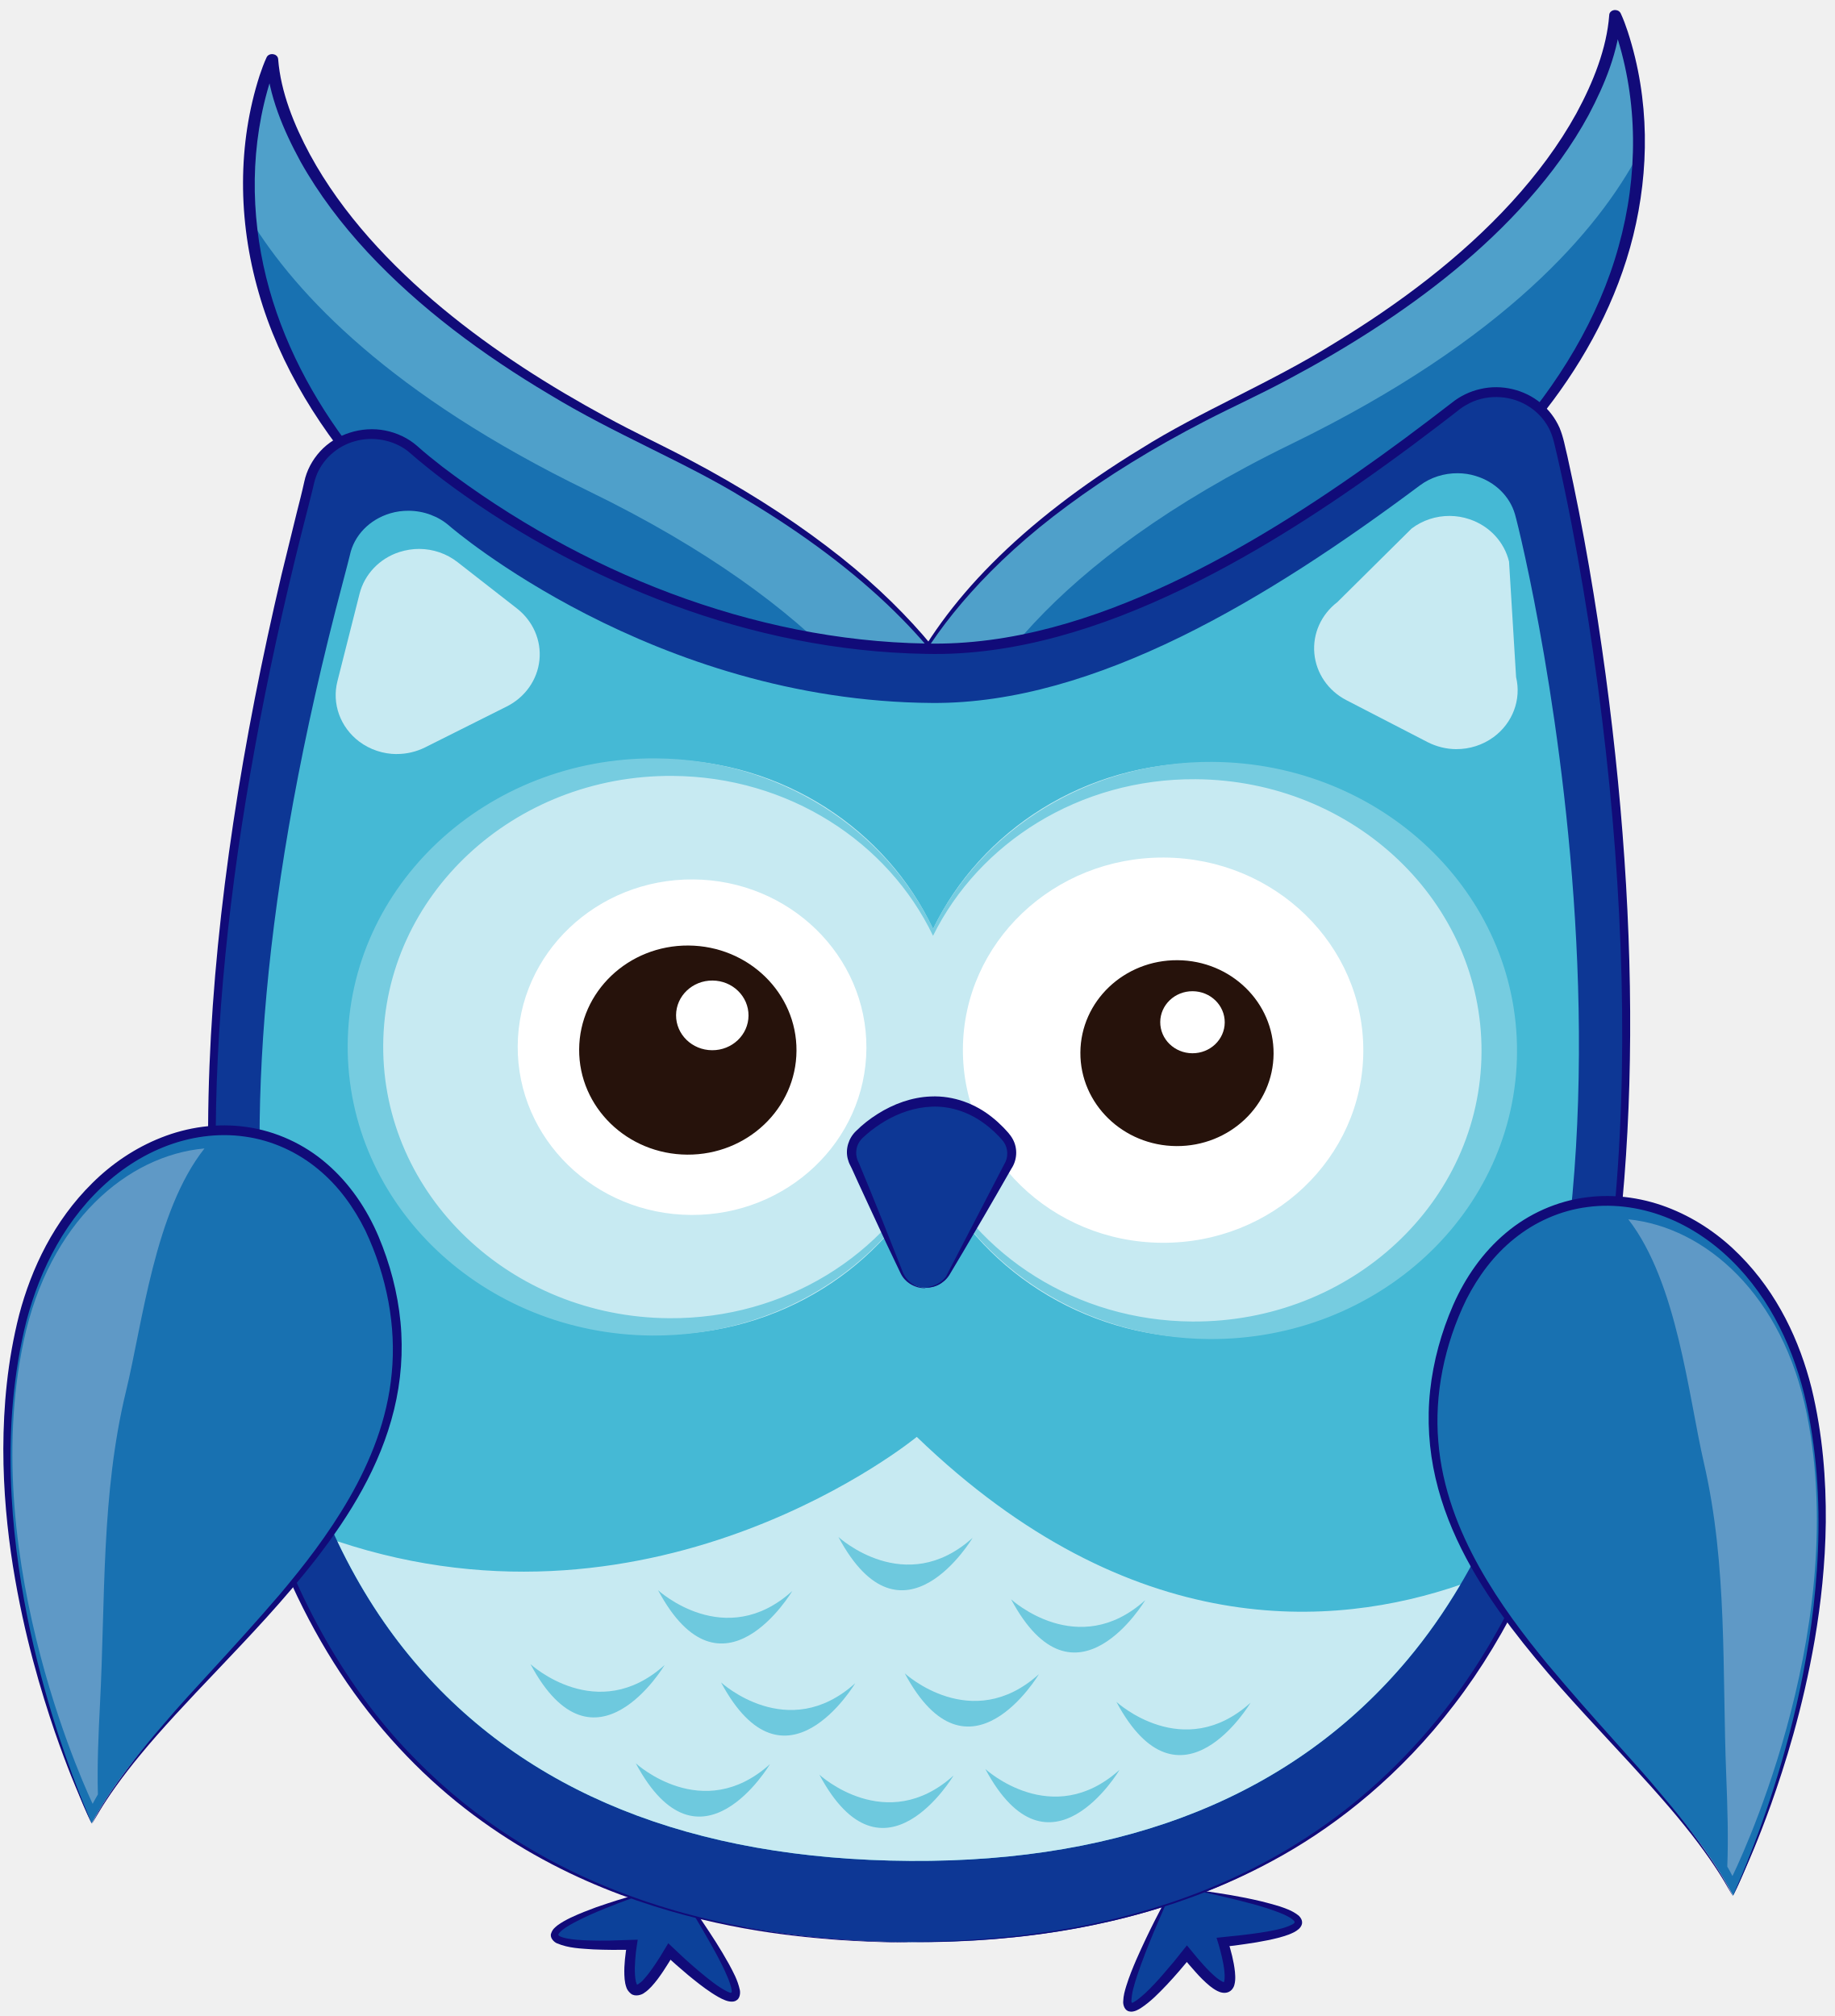
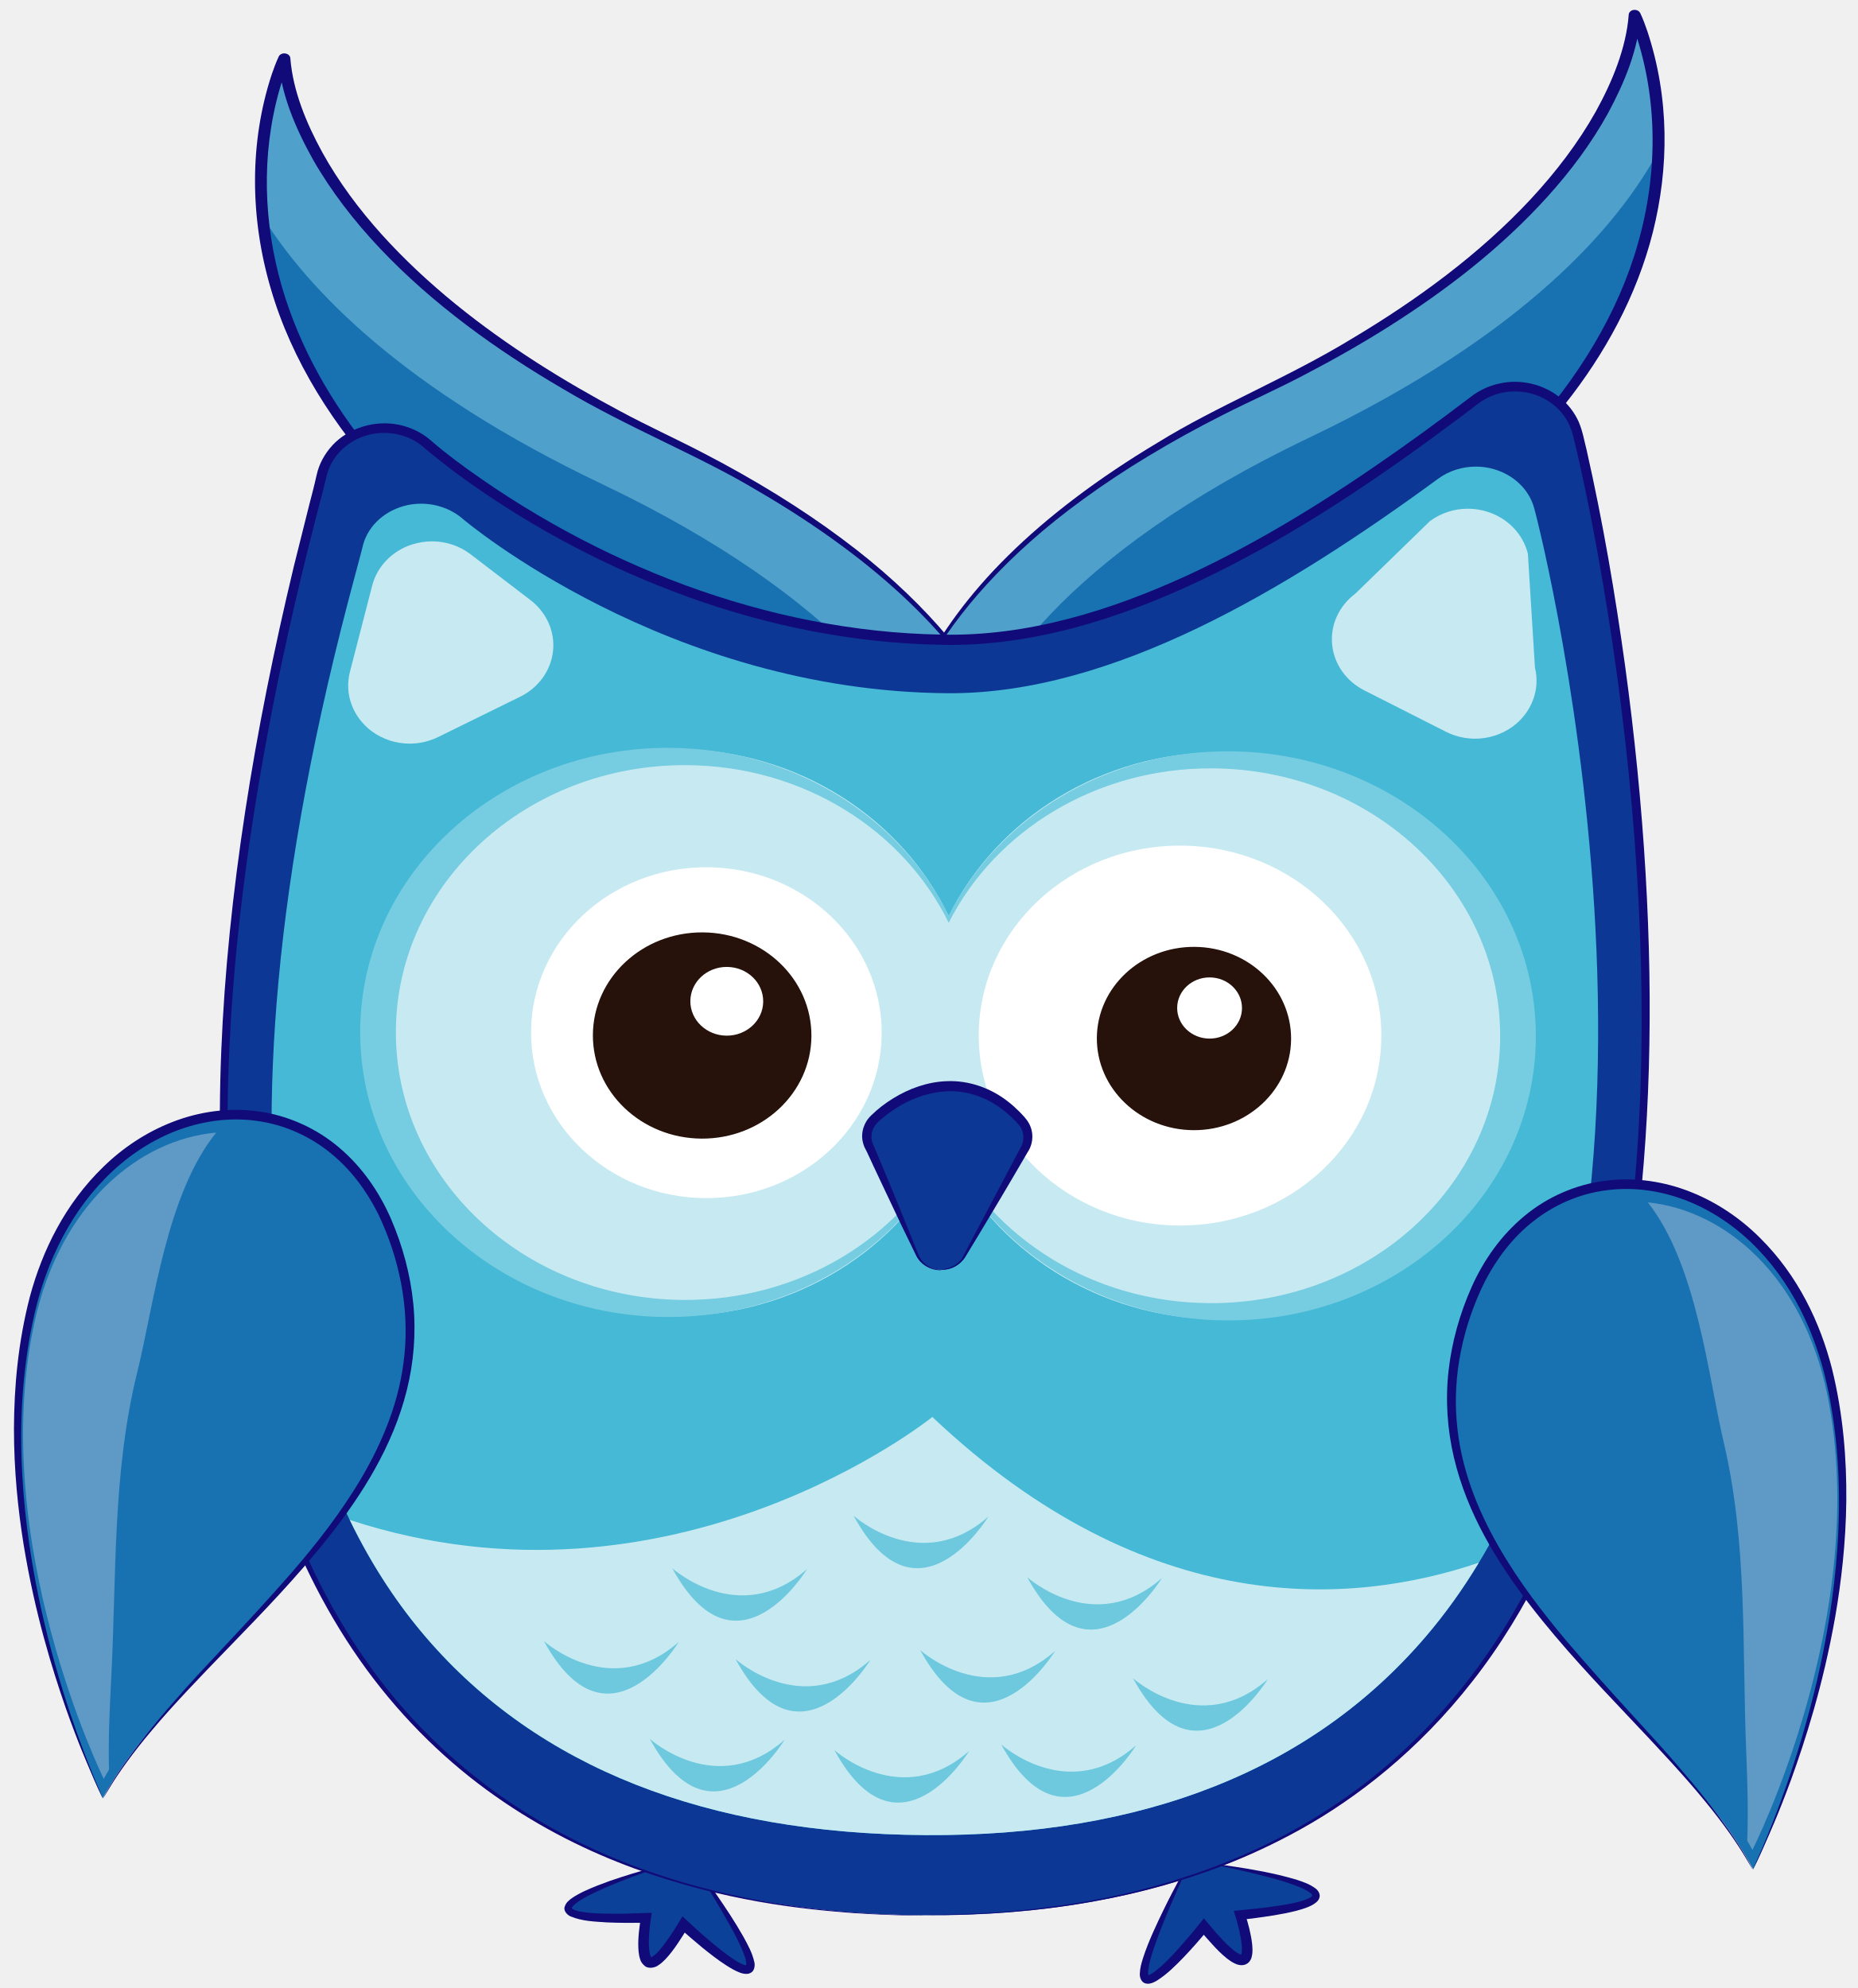
- <svg xmlns="http://www.w3.org/2000/svg" fill="none" height="111" viewBox="0 0 101 111" width="101">
-   <path d="m48.424 43.432s-1.057-11.265 19.682-21.363c20.738-10.098 20.804-21.221 20.804-21.221s12.633 26.326-40.486 42.584z" fill="#4fa0ca" />
-   <path d="m71.101 24.436c-13.599 6.618-17.828 13.737-19.129 17.861 32.068-10.685 37.983-25.143 38.24-33.854-2.212 4.169-7.312 10.246-19.111 15.993z" fill="#1871b1" />
-   <path d="m52.945 41.971c-2.398.81-3.789 1.23-4.302 1.38s-.146.025.946-.327c2.164-.728 7.266-2.347 13.611-5.223 3.166-1.445 6.626-3.221 10.062-5.425 3.429-2.204 6.829-4.863 9.672-8.031 2.844-3.155 5.085-6.851 6.165-10.778 1.093-3.908 1.064-8.021-.131-11.668-.111-.321-.229-.648-.367-.943l.639-.105c-.151 1.982-.893 3.775-1.787 5.471-.914 1.689-2.06 3.249-3.325 4.674-2.536 2.862-5.541 5.21-8.597 7.187-1.528.988-3.075 1.881-4.616 2.702-1.534.828-3.093 1.529-4.533 2.274-2.894 1.491-5.449 3.075-7.612 4.679-4.359 3.209-7.045 6.551-8.415 9.043-1.384 2.505-1.626 4.09-1.666 4.147-.335 1.495-.266 2.276-.273 2.384.006.115-.084-.429.055-1.509.146-1.074.534-2.696 1.496-4.603.949-1.907 2.47-4.098 4.637-6.272 2.16-2.18 4.944-4.338 8.2-6.319 3.229-2.039 7.107-3.608 10.636-5.805 3.562-2.165 6.987-4.728 9.77-7.774 1.385-1.52 2.611-3.156 3.565-4.89.934-1.721 1.67-3.584 1.807-5.407l0-.019c.014-.153.168-.274.347-.26.133.007.239.078.285.181.158.34.275.667.386 1 1.227 3.769 1.184 7.658.306 11.228-.885 3.577-2.646 6.822-4.809 9.603-2.163 2.788-4.71 5.126-7.287 7.106-2.584 1.98-5.199 3.607-7.673 4.967-4.955 2.726-9.299 4.451-12.323 5.603-3.038 1.145-4.789 1.697-4.869 1.728z" fill="#110b79" />
-   <path d="m55.686 45.858s.997-11.265-19.795-21.368c-20.799-10.104-20.919-21.228-20.919-21.228s-12.486 26.327 40.714 42.597z" fill="#4fa0ca" />
-   <path d="m55.686 45.858s.997-11.265-19.795-21.368c-20.799-10.104-20.919-21.228-20.919-21.228s-12.486 26.327 40.714 42.597z" fill="#4fa0ca" />
-   <path d="m13.797 12.113c.833 8.73 7.606 22.213 37.657 32.381-1.464-4.173-5.877-11.052-19.08-17.468-10.843-5.269-16.062-10.809-18.577-14.913z" fill="#1871b1" />
-   <path d="m51.162 44.397c2.401.815 3.795 1.239 4.299 1.402s.126.058-.976-.268c-2.196-.679-7.338-2.234-13.756-5.057-3.202-1.421-6.715-3.17-10.204-5.374-3.483-2.197-6.964-4.854-9.89-8.052-2.926-3.179-5.257-6.935-6.396-10.94-1.153-3.993-1.161-8.189.051-11.949.115-.338.23-.664.385-1.002.067-.147.254-.216.426-.157.126.039.199.136.211.244l-0.0.019c.142 1.805.869 3.607 1.75 5.244.894 1.65 2.015 3.179 3.256 4.588 2.496 2.818 5.453 5.158 8.466 7.135 1.51.988 3.04 1.887 4.564 2.715 1.517.835 3.062 1.548 4.513 2.318 2.902 1.528 5.458 3.15 7.622 4.795 4.354 3.283 7.013 6.69 8.347 9.219 1.348 2.542 1.558 4.129 1.597 4.187.343 1.499.266 2.272.258 2.381-.021.115.042-.428-.137-1.498-.18-1.063-.609-2.665-1.608-4.545-.986-1.881-2.542-4.027-4.729-6.164-2.181-2.138-4.98-4.253-8.246-6.193-3.225-1.99-7.118-3.531-10.734-5.735-3.63-2.159-7.131-4.74-9.997-7.822-1.427-1.538-2.693-3.209-3.686-4.981-.973-1.784-1.747-3.638-1.908-5.635l.637.106c-.135.293-.256.625-.358.944-1.171 3.652-1.128 7.471-.264 10.962.87 3.505 2.586 6.701 4.703 9.452 2.124 2.758 4.623 5.095 7.163 7.082 2.547 1.986 5.13 3.634 7.574 5.024 4.902 2.775 9.212 4.561 12.216 5.764 3.017 1.17 4.762 1.757 4.848 1.79z" fill="#110b79" />
-   <path d="m36.167 104.003s-11.732 3.45-1.387 3.093c0 0-.882 5.368 2.065.365 0 0 7.8 7.412.611-3.233z" fill="#0c419a" />
-   <path d="m37.169 104.176c-1.534-.272-1.208-.251.346-.024.363.502.732 1.022 1.186 1.703.448.668.949 1.426 1.422 2.28.23.436.48.866.603 1.436.032.154.011.461-.19.569-.18.133-.505.041-.612-.004-.285-.111-.517-.259-.749-.408-.464-.304-.887-.645-1.31-.993l-.622-.535-.304-.271c-.053-.051-.02-.019-.033-.026.081-.127-.208.351-.389.618-.201.3-.409.593-.663.866-.114.115-.227.235-.388.337-.114.101-.5.24-.738.046-.251-.212-.264-.398-.309-.558-.032-.16-.045-.314-.05-.467-.011-.301.004-.583.032-.87l.049-.416c.014-.096.014-.083.014-.089l.007-.013h-.02-.007-.06l-.14-.001-.538.003c-.359-.003-.705-.011-1.05-.026-.691-.049-1.342-.06-1.992-.333-.153-.058-.41-.296-.329-.539.081-.249.215-.331.335-.439.247-.184.5-.317.747-.437.493-.233.96-.41 1.386-.567 1.712-.597 2.77-.846 2.797-.865 1.232-.363.359-.087-1.546.63-.473.182-1.013.397-1.593.655-.287.133-.587.272-.88.43-.287.158-.607.341-.794.558-.087.108-.054.121-.001.166.099.064.279.11.451.143.352.067.737.088 1.129.103.392.016.791.012 1.19.008l1.549-.048-.062.409-.042.313-.036.41c-.021.274-.03.549-.011.812.006.128.025.256.051.371.013.051.033.103.052.141.02.039.013.019.013.026-.08.051.207-.101.361-.292.228-.248.428-.528.623-.815l.282-.433.45-.746.634.599.37.342c.251.225.496.438.741.644.489.406.986.812 1.483 1.065.06.026.126.058.172.071.027.007.033.013.053.007.04-.019.047-.025.041-.121-.032-.237-.13-.5-.228-.737-.203-.488-.44-.937-.663-1.354-.914-1.663-1.652-2.825-1.935-3.3z" fill="#110b79" />
-   <path d="m65.487 104.049s12.127 1.81 1.838 2.871c0 0 1.678 5.191-1.991.646 0 0-6.617 8.402-1.092-3.116z" fill="#0c419a" />
-   <path d="m64.528 104.361c1.512-.489 1.105-.319-.214.159-.391.918-1.125 2.494-1.727 4.281-.142.447-.298.938-.307 1.373.006.09.006.077.033.097.04 0 .006.012.133-.057.194-.114.387-.286.581-.457.374-.35.736-.744 1.077-1.145l.515-.604.717-.898c.554.676.66.804.917 1.087.231.258.476.502.72.702.106.084.218.161.311.207.126.052.08.026.086.032-.007.032.04-.089.041-.204.007-.122.002-.25-.011-.378-.025-.262-.077-.531-.135-.787l-.097-.391-.085-.308-.117-.378 1.39-.145c.346-.042.692-.085 1.018-.134.645-.105 1.317-.216 1.778-.462.187-.108.134-.172-.111-.346-.218-.136-.477-.246-.723-.337-.491-.189-.969-.326-1.4-.444-1.745-.465-2.814-.664-2.848-.677-1.275-.194-.358-.143 1.674.196.505.086 1.082.199 1.713.35.312.079.637.164.976.268.332.117.677.222 1.021.486.08.059.198.194.217.347.026.148-.055.307-.169.409-.187.165-.38.24-.567.316-.38.138-.766.232-1.165.312-.393.081-.798.149-1.198.204l-.612.086-.266.03-.02.006.007.013.007.013.026.09.111.422c.065.282.123.57.154.871.012.154.025.301.011.474-.007.083-.021.172-.048.268-.027.096-.108.243-.221.319-.114.082-.26.113-.406.093-.139-.02-.226-.059-.305-.098-.166-.084-.285-.174-.411-.271-.304-.252-.562-.515-.8-.786l-.356-.405-.086-.103c-.033-.038-.013-.013-.02-.025v-.007l-.007.007c-.007.006.013-.013-.02.019l-.08.095-.328.388c-.221.255-.442.503-.669.744-.455.477-.89.929-1.45 1.296-.073.044-.14.082-.24.127-.113.044-.253.081-.372.048-.266-.04-.357-.366-.343-.545.009-.327.09-.595.171-.863.163-.523.358-.996.547-1.436.768-1.748 1.427-2.933 1.689-3.443z" fill="#110b79" />
-   <path d="m50.055 106.937c-12.901-.081-22.761-4.218-29.307-12.3-7.305-9.027-13.954-27.869-4.135-66.405.184-.728.347-1.354.395-1.584.246-1.214 1.156-2.206 2.382-2.576.359-.106.725-.162 1.084-.16.884.006 1.753.331 2.407.943.112.103 11.987 10.777 28.504 10.882 9.598.06 19.839-6.432 28.774-13.386.641-.501 1.434-.758 2.231-.753.359.002.718.056 1.069.167 1.135.359 2 1.241 2.306 2.349.507 1.845 11.393 48.367-6.352 70.433-6.683 8.299-16.558 12.472-29.36 12.391z" fill="#0d3795" />
-   <path d="m60.244 105.978c-2.675.552-4.824.743-6.433.848-1.609.093-2.679.099-3.251.095-1.15-.02-.306.024 2.167-.076 1.237-.056 2.879-.174 4.868-.468 1.989-.288 4.319-.772 6.863-1.626 2.538-.854 5.297-2.097 7.98-3.929 2.689-1.819 5.283-4.24 7.507-7.206 2.224-2.967 4.04-6.48 5.425-10.316 1.385-3.842 2.36-8.013 2.991-12.372 1.248-8.717 1.171-18.153.23-27.709-.477-4.781-1.166-9.602-2.089-14.393-.232-1.198-.478-2.395-.75-3.587-.149-.596-.239-1.204-.508-1.692-.27-.501-.679-.932-1.183-1.223-.994-.601-2.336-.623-3.337-.034-.253.133-.474.323-.728.52l-.741.571-1.496 1.129c-4.013 2.981-8.183 5.757-12.649 7.916-4.44 2.14-9.274 3.696-14.153 3.576-4.819-.082-9.539-1.071-13.903-2.685-4.371-1.614-8.419-3.814-12.033-6.434-.893-.645-1.793-1.367-2.593-2.063-.807-.613-1.929-.805-2.902-.524-.979.269-1.794 1.019-2.125 1.931-.088.23-.129.46-.197.734l-.191.766-.388 1.52c-1.014 4.036-1.889 8.016-2.596 11.926-1.422 7.808-2.204 15.332-2.153 22.381.045 7.037.943 13.618 2.817 19.336 1.847 5.718 4.75 10.527 8.18 13.977 3.409 3.489 7.179 5.63 10.395 6.968 3.236 1.338 5.944 1.924 7.797 2.281 1.866.338 2.902.441 2.995.454 3.806.421 5.721.33 5.967.37.253-.004-1.157.057-3.941-.133-2.764-.216-6.976-.652-11.93-2.487-2.461-.917-5.092-2.22-7.633-4.053-2.542-1.819-4.974-4.195-7.037-7.067-2.063-2.872-3.745-6.235-4.987-9.902-1.255-3.667-2.082-7.638-2.556-11.773-.941-8.283-.457-17.197.899-26.234.678-4.525 1.583-9.08 2.653-13.64l.838-3.417c.143-.568.292-1.137.415-1.705.13-.62.439-1.2.874-1.677.87-.954 2.288-1.406 3.583-1.148.644.126 1.26.417 1.75.843.45.406.913.773 1.383 1.141 7.61 5.792 17.099 9.588 26.623 9.744 4.745.113 9.314-1.368 13.446-3.299 4.153-1.957 7.963-4.415 11.554-6.996.901-.647 1.782-1.3 2.657-1.966l1.302-.996c.448-.362 1.001-.633 1.58-.758 1.158-.274 2.433.041 3.319.782.45.367.799.837 1.029 1.356.223.539.3 1.045.429 1.557.906 4.08 1.574 8.108 2.109 12.052 1.057 7.888 1.504 15.458 1.303 22.525-.201 7.067-1.058 13.644-2.674 19.468-1.603 5.817-4.006 10.856-6.973 14.707-2.961 3.87-6.36 6.535-9.388 8.256-3.041 1.727-5.672 2.6-7.476 3.132-1.818.52-2.842.692-2.936.724z" fill="#110b79" />
-   <path d="m50.101 102.46c-12.037-.076-21.235-3.787-27.34-11.021-6.819-8.084-13.027-24.953-3.87-59.45.17-.651.32-1.213.367-1.418.226-1.086 1.082-1.97 2.227-2.308.333-.1.672-.143 1.011-.141.824.005 1.633.298 2.248.839.099.09 11.183 9.646 26.584 9.744 8.953.056 18.506-5.756 26.831-11.978.594-.444 1.333-.676 2.084-.671.332.002.671.049.996.153 1.055.32 1.868 1.112 2.155 2.105.475 1.647 10.639 43.309-5.909 63.06-6.232 7.432-15.447 11.161-27.384 11.086z" fill="#45b9d5" />
-   <path d="m95.402 104.376s6.922-13.914 4.326-26.865c-2.596-12.951-15.902-15.344-19.84-4.731-5.127 13.836 10.782 22.373 15.514 31.596z" fill="#1871b1" />
-   <path d="m93.658 101.602c1.028 1.42 1.488 2.312 1.653 2.639.158.327.039.09-.362-.591-.402-.68-1.126-1.779-2.215-3.122-1.082-1.351-2.535-2.94-4.206-4.735-1.664-1.802-3.56-3.822-5.341-6.175-1.768-2.346-3.44-5.088-4.166-8.233-.363-1.563-.473-3.208-.297-4.825.176-1.624.617-3.214 1.271-4.713.66-1.499 1.619-2.888 2.888-3.954 1.256-1.067 2.835-1.767 4.445-1.968 1.616-.214 3.25.052 4.689.644 1.446.591 2.716 1.488 3.754 2.544 2.095 2.111 3.302 4.748 3.945 7.298.623 2.569.807 5.071.787 7.4-.027 2.328-.273 4.489-.603 6.444-.674 3.904-1.663 6.975-2.407 9.081-.757 2.106-1.289 3.254-1.309 3.312-.472 1.122-.748 1.664-.788 1.728-.04.07.148-.338.492-1.155.674-1.627 1.977-4.919 3.007-9.365.505-2.223.939-4.734 1.12-7.445.183-2.705.107-5.616-.461-8.543-.548-2.908-1.76-5.851-3.887-8.11-1.057-1.126-2.334-2.062-3.766-2.659-1.426-.597-2.999-.844-4.503-.642-1.503.189-2.91.826-4.038 1.74-1.142.914-2 2.092-2.639 3.342-1.231 2.525-1.766 5.273-1.548 7.826.204 2.573 1.134 4.913 2.266 6.936 1.138 2.029 2.47 3.771 3.737 5.314 2.567 3.074 4.827 5.423 6.266 7.172 1.466 1.717 2.184 2.771 2.217 2.816z" fill="#110b79" />
-   <path d="m89.634 67.136c2.698 3.497 3.293 9.654 4.162 13.421 1.309 5.695.996 11.437 1.228 17.221.069 1.766.12 3.391.057 4.996.099.173.197.346.283.52 0 0 6.552-13.162 4.098-25.421-1.324-6.604-5.589-10.302-9.827-10.738z" fill="#5f99c6" />
-   <path d="m5.047 100.397s-6.757-14-4.009-26.917c2.748-12.917 16.082-15.142 19.894-4.48 4.963 13.899-11.046 22.23-15.886 31.397z" fill="#1871b1" />
-   <path d="m6.818 97.645c-1.045 1.407-1.516 2.293-1.684 2.618-.161.326-.04.09.369-.586.409-.675 1.147-1.765 2.252-3.095 1.098-1.336 2.57-2.907 4.262-4.681 1.686-1.78 3.605-3.777 5.413-6.107 1.795-2.324 3.499-5.044 4.262-8.18.382-1.558.511-3.201.354-4.821-.157-1.626-.579-3.221-1.215-4.728-.642-1.507-1.585-2.908-2.841-3.99-1.243-1.083-2.814-1.802-4.422-2.024-1.614-.234-3.25.011-4.696.585-1.452.573-2.734 1.454-3.784 2.497-2.119 2.085-3.358 4.706-4.031 7.248-.653 2.561-.867 5.061-.874 7.389-0 2.328.219 4.492.527 6.451.628 3.912 1.581 6.995 2.299 9.111.732 2.115 1.25 3.27 1.27 3.328.459 1.129.728 1.674.767 1.738.039.071-.144-.34-.478-1.161-.655-1.635-1.918-4.944-2.896-9.402-.479-2.229-.883-4.745-1.033-7.459-.15-2.707-.04-5.617.562-8.536.582-2.901 1.829-5.829 3.983-8.06 1.07-1.113 2.358-2.032 3.798-2.612 1.433-.58 3.009-.806 4.51-.586 1.501.208 2.9.863 4.018 1.791 1.131.928 1.975 2.117 2.599 3.375 1.201 2.541 1.704 5.294 1.456 7.845-.234 2.57-1.192 4.899-2.347 6.907-1.162 2.014-2.515 3.739-3.8 5.266-2.604 3.041-4.891 5.362-6.35 7.092-1.479 1.699-2.21 2.743-2.25 2.788z" fill="#110b79" />
-   <path d="m11.256 63.233c-2.739 3.463-3.407 9.612-4.32 13.368-1.376 5.678-1.131 11.424-1.431 17.205-.09 1.765-.16 3.389-.116 4.995-.101.172-.201.344-.289.516 0 0-6.396-13.243-3.798-25.47 1.402-6.593 5.71-10.231 9.953-10.614z" fill="#5f99c6" />
+ <svg xmlns="http://www.w3.org/2000/svg" fill="none" height="137" viewBox="0 0 128 137" width="128">
+   <path d="m61.671 53.606s-1.329-13.904 24.77-26.369c26.099-12.465 26.183-26.195 26.183-26.195s15.896 32.492-50.953 52.564z" fill="#4fa0ca" />
+   <path d="m90.21 30.158c-17.114 8.17-22.437 16.956-24.075 22.047 40.357-13.192 47.801-31.037 48.126-41.789-2.783 5.147-9.203 12.648-24.052 19.742z" fill="#1871b1" />
+   <path d="m67.361 51.801c-3.017 1-4.769 1.518-5.414 1.704-.645.186-.184.03 1.19-.403 2.724-.899 9.144-2.897 17.129-6.449 3.984-1.784 8.339-3.976 12.663-6.697 4.316-2.721 8.594-6.003 12.172-9.913 3.579-3.894 6.401-8.456 7.76-13.304 1.376-4.824 1.34-9.901-.163-14.402-.14-.396-.288-.799-.461-1.163l.804-.129c-.191 2.446-1.125 4.659-2.25 6.753-1.15 2.085-2.592 4.011-4.184 5.77-3.192 3.534-6.974 6.432-10.82 8.872-1.923 1.22-3.87 2.321-5.809 3.336-1.93 1.022-3.893 1.887-5.705 2.808-3.642 1.841-6.857 3.795-9.579 5.776-5.486 3.962-8.866 8.086-10.591 11.162-1.742 3.092-2.047 5.048-2.097 5.119-.421 1.845-.335 2.809-.344 2.943.007.142-.105-.53.07-1.863.184-1.325.673-3.328 1.883-5.681 1.194-2.353 3.109-5.058 5.836-7.741 2.718-2.692 6.223-5.354 10.32-7.801 4.064-2.518 8.944-4.454 13.386-7.166 4.483-2.673 8.794-5.836 12.297-9.597 1.743-1.876 3.286-3.896 4.487-6.036 1.175-2.125 2.101-4.424 2.274-6.673v-.024c.018-.189.211-.338.437-.321.167.009.3.097.358.223.198.42.346.823.486 1.235 1.544 4.652 1.49 9.452.384 13.859-1.114 4.415-3.33 8.42-6.053 11.854-2.723 3.442-5.928 6.327-9.171 8.771-3.252 2.443-6.543 4.452-9.657 6.131-6.236 3.365-11.702 5.495-15.509 6.917-3.823 1.414-6.027 2.095-6.128 2.134z" fill="#110b79" />
+   <path d="m70.809 56.599s1.256-13.904-24.908-26.372c-26.173-12.469-26.323-26.199-26.323-26.199s-15.715 32.496 51.231 52.572z" fill="#4fa0ca" />
+   <path d="m70.809 56.599s1.256-13.904-24.908-26.372c-26.173-12.469-26.323-26.199-26.323-26.199s-15.715 32.496 51.231 52.572z" fill="#4fa0ca" />
+   <path d="m18.098 14.953c1.047 10.776 9.569 27.416 47.385 39.963-1.842-5.151-7.395-13.641-24.009-21.559-13.645-6.502-20.212-13.34-23.376-18.405z" fill="#1871b1" />
+   <path d="m65.116 54.795c3.022 1.005 4.775 1.529 5.41 1.73.634.201.159.072-1.228-.331-2.764-.838-9.235-2.756-17.31-6.24-4.029-1.754-8.45-3.912-12.841-6.631-4.383-2.711-8.763-5.991-12.445-9.937-3.682-3.923-6.614-8.559-8.048-13.503-1.45-4.928-1.461-10.107.065-14.748.145-.418.289-.819.484-1.237.085-.181.32-.266.536-.194.159.048.25.167.266.302l-0.0.024c.179 2.228 1.094 4.452 2.202 6.472 1.125 2.036 2.536 3.924 4.098 5.662 3.141 3.477 6.862 6.366 10.653 8.805 1.9 1.22 3.825 2.329 5.743 3.351 1.909 1.03 3.853 1.911 5.679 2.861 3.652 1.886 6.869 3.887 9.592 5.917 5.479 4.052 8.825 8.257 10.504 11.378 1.696 3.137 1.96 5.097 2.01 5.168.432 1.85.334 2.805.325 2.939-.026.142.053-.529-.173-1.849-.226-1.312-.766-3.289-2.023-5.61-1.24-2.321-3.199-4.97-5.951-7.608-2.744-2.638-6.267-5.249-10.376-7.643-4.059-2.457-8.957-4.358-13.508-7.078-4.568-2.665-8.973-5.85-12.58-9.654-1.795-1.898-3.389-3.961-4.638-6.147-1.224-2.202-2.198-4.49-2.4-6.955l.802.131c-.17.362-.323.772-.45 1.166-1.475 4.507-1.42 9.221-.334 13.531 1.095 4.325 3.254 8.271 5.918 11.666 2.673 3.403 5.817 6.289 9.014 8.74 3.205 2.451 6.455 4.484 9.531 6.201 6.169 3.425 11.593 5.629 15.373 7.113 3.797 1.444 5.993 2.168 6.101 2.208z" fill="#110b79" />
+   <path d="m46.243 128.368s-14.765 4.261-1.746 3.819c0 0-1.111 6.625 2.599.45 0 0 9.815 9.148.769-3.99z" fill="#0c419a" />
+   <path d="m47.502 128.582c-1.93-.335-1.52-.309.435-.029.456.619.921 1.261 1.493 2.102.564.824 1.194 1.76 1.79 2.814.289.538.604 1.069.759 1.773.041.189.013.568-.238.701-.227.164-.636.051-.769-.005-.359-.136-.65-.32-.942-.503-.583-.375-1.116-.796-1.649-1.226l-.782-.66-.383-.334c-.067-.063-.025-.024-.042-.032.101-.157-.262.433-.49.763-.253.37-.515.731-.835 1.069-.143.141-.286.29-.488.415-.143.126-.629.296-.929.058-.316-.263-.332-.492-.389-.689-.041-.198-.056-.388-.063-.577-.015-.371.004-.719.04-1.074l.062-.513c.017-.118.017-.102.017-.11l.008-.016h-.025-.008-.075l-.176-.001-.677.003c-.452-.002-.887-.013-1.321-.031-.87-.061-1.689-.074-2.507-.411-.192-.072-.516-.366-.414-.665.102-.308.27-.409.422-.542.311-.228.63-.391.94-.54.621-.288 1.208-.505 1.744-.699 2.154-.737 3.486-1.045 3.52-1.069 1.55-.448.452-.107-1.945.778-.595.225-1.274.49-2.004.809-.361.164-.738.335-1.107.53-.361.195-.764.422-1.0.689-.11.133-.068.149-.001.205.125.08.35.136.568.177.443.082.928.109 1.421.127.493.019.995.014 1.497.01l1.949-.06-.078.505-.052.387-.045.505c-.027.339-.038.679-.015 1.002.007.158.032.316.064.459.016.063.041.126.066.174.025.047.017.024.017.031-.101.063.26-.124.454-.36.286-.306.539-.652.784-1.006l.354-.534.566-.921.798.739.466.422c.316.278.624.54.932.795.616.501 1.24 1.002 1.866 1.314.075.032.158.072.217.088.033.008.042.016.067.008.05-.023.059-.031.051-.149-.04-.293-.164-.617-.287-.91-.256-.602-.553-1.156-.835-1.671-1.15-2.052-2.078-3.487-2.434-4.073z" fill="#110b79" />
+   <path d="m83.138 128.421s15.261 2.232 2.312 3.543c0 0 2.111 6.408-2.506.798 0 0-8.328 10.371-1.373-3.846z" fill="#0c419a" />
+   <path d="m81.931 128.807c1.903-.604 1.391-.394-.269.196-.492 1.134-1.416 3.078-2.174 5.284-.179.552-.375 1.159-.387 1.696.008.11.008.094.041.118.05.001.008.016.168-.07.243-.14.487-.352.731-.564.471-.431.926-.918 1.355-1.413l.649-.746.902-1.107c.698.833.831.992 1.155 1.341.291.317.599.619.906.866.133.103.275.199.392.255.159.064.1.032.108.04-.009.04.051-.11.052-.252.009-.15.002-.308-.014-.466-.032-.324-.096-.656-.17-.972l-.122-.483-.106-.379-.148-.467 1.749-.179c.435-.052.871-.105 1.281-.166.812-.129 1.658-.266 2.237-.57.235-.133.169-.212-.14-.427-.275-.168-.6-.304-.909-.417-.618-.232-1.219-.402-1.762-.547-2.196-.574-3.542-.819-3.583-.835-1.605-.239-.451-.177 2.106.242.635.106 1.362.245 2.155.431.393.097.802.202 1.228.331.417.145.852.274 1.284.6.1.072.249.239.273.428.032.182-.069.379-.212.504-.235.204-.479.297-.713.391-.478.171-.964.286-1.466.386-.494.099-1.005.183-1.507.251l-.77.106-.335.037-.025.008.008.016.008.016.033.11.139.522c.082.348.155.704.194 1.075.016.19.031.372.013.585-.009.102-.026.213-.061.331s-.136.299-.278.393c-.143.102-.327.14-.511.115-.175-.025-.284-.073-.384-.121-.208-.103-.358-.215-.517-.334-.383-.311-.707-.636-1.006-.97l-.449-.5-.108-.127c-.042-.047-.017-.016-.025-.032v-.007l-.008.007c-.008.008.017-.015-.025.024l-.101.118-.413.479c-.278.314-.556.62-.842.918-.572.589-1.119 1.146-1.825 1.6-.092.055-.176.102-.302.156-.142.054-.319.101-.469.06-.334-.049-.449-.452-.431-.673.011-.403.113-.734.216-1.065.205-.646.451-1.229.688-1.772.967-2.158 1.795-3.621 2.126-4.251z" fill="#110b79" />
+   <path d="m63.715 131.988c-16.235-.099-28.643-5.204-36.88-15.179-9.192-11.141-17.557-34.397-5.196-81.962.231-.899.437-1.671.497-1.955.31-1.498 1.455-2.723 2.997-3.179.453-.131.913-.2 1.365-.197 1.113.007 2.206.408 3.029 1.163.141.127 15.084 13.301 35.87 13.428 12.078.074 24.967-7.94 36.212-16.525.807-.619 1.804-.936 2.808-.93.452.003.903.069 1.345.206 1.428.443 2.517 1.531 2.902 2.9.639 2.278 14.333 59.697-8 86.934-8.411 10.244-20.839 15.395-36.949 15.297z" fill="#0d3795" />
+   <path d="m76.539 130.802c-3.367.682-6.07.918-8.095 1.048-2.025.114-3.372.122-4.091.117-1.447-.024-.385.03 2.728-.094 1.556-.069 3.623-.214 6.127-.578 2.503-.356 5.434-.954 8.636-2.008 3.193-1.054 6.666-2.589 10.042-4.85 3.385-2.245 6.649-5.233 9.448-8.895 2.799-3.662 5.084-7.999 6.828-12.733 1.744-4.743 2.971-9.891 3.765-15.271 1.571-10.76 1.475-22.406.292-34.201-.599-5.902-1.466-11.852-2.626-17.765-.293-1.478-.601-2.957-.944-4.427-.188-.735-.3-1.486-.639-2.088-.34-.618-.855-1.15-1.489-1.509-1.25-.742-2.939-.768-4.198-.041-.319.164-.597.399-.916.642l-.933.705-1.882 1.394c-5.05 3.68-10.299 7.106-15.919 9.772-5.587 2.642-11.672 4.563-17.811 4.415-6.064-.1-12.004-1.321-17.496-3.312-5.5-1.992-10.595-4.707-15.142-7.94-1.124-.796-2.256-1.688-3.263-2.546-1.016-.756-2.428-.994-3.651-.646-1.232.332-2.258 1.257-2.675 2.384-.11.284-.162.568-.248.906l-.24.946-.488 1.876c-1.277 4.982-2.377 9.894-3.268 14.721-1.79 9.637-2.776 18.924-2.712 27.625.056 8.685 1.186 16.808 3.543 23.865 2.324 7.057 5.977 12.993 10.292 17.251 4.29 4.306 9.033 6.948 13.08 8.599 4.072 1.652 7.48 2.375 9.811 2.816 2.348.417 3.652.543 3.769.559 4.79.519 7.2.408 7.509.457.318-.006-1.456.07-4.959-.165-3.478-.266-8.778-.803-15.013-3.068-3.096-1.132-6.407-2.739-9.606-5.001-3.198-2.246-6.259-5.178-8.855-8.723-2.596-3.545-4.713-7.695-6.274-12.221-1.578-4.526-2.619-9.427-3.215-14.531-1.184-10.224-.573-21.226 1.134-32.38.854-5.585 1.992-11.207 3.34-16.836l1.055-4.218c.18-.702.368-1.403.523-2.105.164-.765.553-1.481 1.1-2.07 1.095-1.178 2.88-1.735 4.509-1.417.81.155 1.586.515 2.202 1.04.566.501 1.149.955 1.74 1.408 9.576 7.148 21.517 11.832 33.503 12.024 5.972.139 11.721-1.689 16.922-4.073 5.226-2.416 10.021-5.45 14.54-8.636 1.134-.798 2.243-1.605 3.344-2.427l1.638-1.23c.563-.447 1.26-.782 1.988-.935 1.458-.339 3.062.05 4.177.965.566.454 1.006 1.033 1.295 1.674.28.665.377 1.289.54 1.922 1.14 5.036 1.98 10.008 2.653 14.875 1.329 9.735 1.891 19.079 1.637 27.802-.254 8.723-1.332 16.841-3.367 24.029-2.018 7.181-5.042 13.399-8.777 18.153-3.726 4.778-8.004 8.068-11.814 10.192-3.827 2.132-7.138 3.21-9.409 3.867-2.288.641-3.577.854-3.694.893z" fill="#110b79" />
+   <path d="m63.776 126.463c-15.148-.093-26.722-4.672-34.405-13.601-8.58-9.977-16.391-30.797-4.864-73.377.214-.804.402-1.498.462-1.75.284-1.341 1.362-2.431 2.803-2.849.419-.124.846-.176 1.272-.174 1.037.006 2.055.368 2.829 1.036.125.111 14.072 11.905 33.453 12.024 11.267.069 23.289-7.106 33.767-14.787.748-.548 1.679-.835 2.623-.829.418.003.844.06 1.253.189 1.328.395 2.351 1.372 2.711 2.598.599 2.033 13.384 53.454-7.442 77.834-7.844 9.174-19.44 13.777-34.463 13.686z" fill="#45b9d5" />
+   <path d="m120.787 128.822s8.712-17.174 5.447-33.159c-3.266-15.984-20.011-18.937-24.967-5.837-6.453 17.078 13.566 27.614 19.52 38.996z" fill="#1871b1" />
+   <path d="m118.591 125.398c1.294 1.753 1.873 2.854 2.08 3.258.198.404.049.111-.456-.729s-1.417-2.196-2.787-3.854c-1.361-1.667-3.19-3.628-5.292-5.844-2.095-2.223-4.48-4.717-6.721-7.62-2.224-2.896-4.328-6.28-5.241-10.162-.457-1.929-.595-3.959-.374-5.955.222-2.004.777-3.967 1.6-5.817.831-1.85 2.038-3.564 3.635-4.881 1.581-1.317 3.568-2.181 5.594-2.429 2.034-.264 4.09.065 5.901.794 1.819.73 3.418 1.837 4.723 3.14 2.636 2.606 4.155 5.86 4.964 9.007.784 3.171 1.016 6.26.99 9.133-.034 2.873-.343 5.54-.759 7.953-.85 4.819-2.094 8.609-3.03 11.209-.953 2.6-1.622 4.017-1.648 4.088-.594 1.386-.941 2.055-.991 2.133-.051.087.186-.417.619-1.425.849-2.008 2.488-6.072 3.785-11.559.635-2.744 1.181-5.844 1.411-9.19.229-3.338.134-6.931-.58-10.544-.689-3.589-2.215-7.222-4.891-10.01-1.33-1.39-2.937-2.544-4.739-3.282-1.794-.737-3.775-1.042-5.667-.792-1.892.233-3.662 1.02-5.082 2.148-1.437 1.128-2.517 2.582-3.321 4.125-1.55 3.117-2.223 6.508-1.949 9.66.256 3.176 1.426 6.065 2.85 8.56 1.432 2.504 3.108 4.654 4.703 6.559 3.231 3.793 6.074 6.692 7.884 8.851 1.844 2.119 2.748 3.42 2.789 3.475z" fill="#110b79" />
+   <path d="m113.531 82.859c3.395 4.316 4.143 11.916 5.236 16.565 1.647 7.029 1.252 14.117 1.543 21.256.087 2.18.15 4.185.071 6.167.124.214.249.428.356.641 0 0 8.246-16.245 5.16-31.376-1.665-8.15-7.032-12.715-12.366-13.253z" fill="#5f99c6" />
+   <path d="m7.078 123.922s-8.502-17.279-5.042-33.222c3.46-15.943 20.24-18.691 25.036-5.532 6.244 17.155-13.902 27.438-19.994 38.754z" fill="#1871b1" />
+   <path d="m9.309 120.525c-1.316 1.737-1.908 2.831-2.119 3.232-.203.401-.051.11.464-.724.515-.833 1.444-2.178 2.834-3.819 1.382-1.65 3.234-3.589 5.364-5.779 2.121-2.197 4.537-4.662 6.813-7.538 2.259-2.868 4.404-6.226 5.365-10.097.48-1.923.643-3.952.446-5.95-.197-2.007-.729-3.976-1.529-5.836-.808-1.86-1.994-3.589-3.575-4.925-1.565-1.336-3.542-2.224-5.564-2.497-2.031-.289-4.09.015-5.91.722-1.828.707-3.441 1.795-4.762 3.082-2.667 2.573-4.226 5.809-5.073 8.946-.822 3.161-1.092 6.247-1.101 9.12-.001 2.874.276 5.544.662 7.962.79 4.829 1.988 8.634 2.893 11.245.921 2.611 1.573 4.036 1.598 4.108.577 1.393.916 2.066.966 2.145.05.087-.181-.419-.602-1.433-.824-2.018-2.414-6.102-3.643-11.604-.602-2.752-1.11-5.857-1.299-9.206-.189-3.341-.05-6.933.708-10.536.733-3.58 2.302-7.194 5.013-9.949 1.347-1.373 2.968-2.508 4.779-3.224 1.803-.715 3.787-.995 5.676-.723 1.889.256 3.649 1.064 5.056 2.21 1.423 1.146 2.485 2.613 3.27 4.165 1.512 3.136 2.143 6.535 1.831 9.683-.295 3.172-1.501 6.047-2.955 8.524-1.462 2.486-3.165 4.616-4.782 6.501-3.277 3.754-6.155 6.618-7.992 8.754-1.861 2.097-2.781 3.386-2.832 3.441z" fill="#110b79" />
+   <path d="m14.897 78.05c-3.447 4.274-4.288 11.864-5.437 16.5-1.732 7.008-1.424 14.1-1.803 21.235-.114 2.179-.201 4.184-.146 6.166-.127.212-.254.424-.364.637 0 0-8.048-16.345-4.777-31.437 1.764-8.137 7.187-12.628 12.527-13.101z" fill="#5f99c6" />
  <g fill="#c7eaf2">
-     <path d="m21.827 41.519c-.731-.005-1.454-.239-2.057-.691-1.039-.787-1.51-2.082-1.197-3.315l1.218-4.816c.272-1.079 1.102-1.95 2.194-2.302.36-.113.732-.174 1.098-.172.751.005 1.494.253 2.096.723l3.282 2.56c.88.69 1.346 1.755 1.233 2.841-.113 1.087-.79 2.042-1.79 2.547l-4.5 2.255c-.493.246-1.039.371-1.577.367z" />
-     <path d="m80.155 41.247c.731.005 1.457-.221 2.064-.665 1.048-.774 1.534-2.063 1.236-3.299l-.388-6.361c-.26-1.083-1.079-1.964-2.166-2.329-.358-.124-.73-.184-1.096-.186-.751-.005-1.497.234-2.104.697l-4.085 4.049c-.888.679-1.366 1.738-1.266 2.826s.759 2.052 1.76 2.57l4.473 2.312c.497.253 1.035.384 1.573.387z" />
-     <path d="m66.371 42.004c-6.64-.042-12.379 3.709-15.01 9.142-2.567-5.466-8.261-9.289-14.901-9.331-9.086-.057-16.492 6.984-16.544 15.728-.052 8.744 7.271 15.878 16.357 15.935 6.64.042 12.379-3.709 15.01-9.142 2.567 5.466 8.261 9.289 14.9 9.331 9.086.057 16.492-6.984 16.544-15.728.052-8.744-7.271-15.878-16.357-15.935z" />
+     <path d="m28.202 51.247c-.92-.006-1.83-.295-2.588-.853-1.307-.971-1.9-2.57-1.506-4.091l1.534-5.944c.343-1.332 1.387-2.408 2.761-2.841.453-.139.921-.215 1.381-.213.945.006 1.88.311 2.638.892l4.13 3.16c1.107.852 1.693 2.166 1.551 3.507-.142 1.341-.994 2.521-2.253 3.144l-5.663 2.784c-.621.304-1.308.458-1.985.454z" />
+     <path d="m101.602 50.906c.92.006 1.834-.273 2.598-.821 1.319-.955 1.931-2.546 1.556-4.072l-.488-7.851c-.326-1.336-1.357-2.424-2.726-2.875-.451-.153-.919-.227-1.379-.23-.945-.006-1.883.288-2.648.86l-5.141 4.998c-1.118.838-1.72 2.145-1.594 3.488.126 1.343.955 2.532 2.214 3.172l5.629 2.853c.625.312 1.302.474 1.98.478z" />
+     <path d="m84.254 51.841c-8.356-.051-15.578 4.579-18.89 11.286-3.229-6.747-10.394-11.464-18.75-11.515-11.434-.07-20.756 8.621-20.821 19.414-.066 10.793 9.149 19.597 20.583 19.667 8.356.051 15.578-4.579 18.89-11.286 3.229 6.747 10.394 11.464 18.75 11.515 11.434.07 20.755-8.621 20.821-19.414s-9.149-19.597-20.583-19.667z" />
  </g>
-   <path d="m66.744 41.949c-6.806-.043-12.684 3.72-15.382 9.178-2.633-5.486-8.466-9.329-15.273-9.371-9.312-.059-16.898 7.007-16.95 15.783-.052 8.776 7.45 15.937 16.762 15.995 6.806.043 12.684-3.72 15.382-9.178 2.633 5.486 8.466 9.329 15.273 9.372 9.312.059 16.898-7.007 16.95-15.783s-7.45-15.937-16.762-15.995zm-1.113 30.813c-6.394-.04-11.877-3.644-14.345-8.803-2.53 5.121-8.054 8.662-14.448 8.621-8.747-.055-15.793-6.784-15.744-15.029s7.18-14.885 15.921-14.83c6.394.04 11.877 3.644 14.345 8.803 2.536-5.127 8.061-8.662 14.448-8.621 8.747.055 15.793 6.784 15.744 15.029-.042 8.245-7.174 14.885-15.921 14.83z" fill="#76cce0" />
-   <path d="m47.693 57.718c-.03 5.104-4.355 9.21-9.652 9.176-5.304-.034-9.573-4.193-9.543-9.297.03-5.104 4.355-9.21 9.652-9.176 5.298.033 9.573 4.193 9.543 9.297z" fill="#fff" />
-   <path d="m75.045 57.891c-.035 5.859-4.995 10.574-11.083 10.536s-10.992-4.816-10.958-10.675 5.001-10.574 11.083-10.536c6.088.038 10.992 4.816 10.958 10.675z" fill="#fff" />
-   <path d="m37.828 63.574c3.304.021 5.997-2.54 6.016-5.719s-2.644-5.774-5.948-5.795-5.997 2.54-6.016 5.719c-.019 3.179 2.644 5.774 5.948 5.795z" fill="#26120b" />
-   <path d="m39.198 57.825c1.101.007 1.999-.847 2.005-1.906.006-1.06-.881-1.925-1.983-1.931-1.101-.007-1.999.847-2.005 1.906-.006 1.06.881 1.925 1.983 1.931z" fill="#fff" />
-   <path d="m64.758 63.103c2.937.018 5.331-2.257 5.348-5.084.017-2.826-2.35-5.132-5.287-5.151s-5.331 2.257-5.348 5.084c-.017 2.826 2.35 5.132 5.287 5.151z" fill="#26120b" />
-   <path d="m67.417 56.295c-.005.94-.801 1.703-1.785 1.697-.977-.006-1.77-.772-1.765-1.719.005-.94.801-1.703 1.785-1.697.984.006 1.77.779 1.765 1.719z" fill="#fff" />
-   <path d="m50.945 70.904c-.518-.016-.989-.288-1.239-.724l-2.643-6.049c-.303-.533-.219-1.191.209-1.636.187-.191 1.879-1.869 4.199-1.854 1.01.006 2.497.348 3.89 1.95.403.463.452 1.122.123 1.638l-3.266 6.011c-.268.414-.742.667-1.247.664-.007 0-.02-0-.027-0z" fill="#0d3795" />
-   <path d="m51.917 70.571c-.314.254-.613.297-.773.315-.166.005-.219.005-.173-.007s.186-.018.399-.087c.206-.069.486-.214.701-.501l3.2-6.172.007-.006v-.006c.235-.376.225-.881-.033-1.241-.297-.373-.713-.759-1.124-1.05-.847-.613-1.876-.933-2.86-.882-.911.039-1.784.347-2.53.784-.373.222-.721.469-1.035.742-.16.14-.301.267-.388.407-.094.146-.155.306-.169.472-.021.166-.002.333.05.493.033.09.052.122.112.257l.111.269.426 1.033.753 1.86 1.074 2.713c.235.654.72.785.706.804.358.156.564.132.584.151.027 0-.12.031-.405-.035-.272-.072-.723-.26-.973-.774l-.801-1.681-.991-2.136-.551-1.193-.282-.622c-.046-.096-.098-.225-.144-.302-.066-.122-.112-.244-.144-.378-.136-.532.047-1.132.454-1.52.361-.362.762-.673 1.195-.946.861-.545 1.88-.922 2.917-.96 1.277-.062 2.49.425 3.37 1.134.225.174.43.367.622.56.185.2.377.38.528.656.289.526.232 1.166-.076 1.624l.007-.013c-1.068 1.874-1.981 3.435-2.632 4.538l-.765 1.287c-.181.299-.361.401-.368.413z" fill="#110b79" />
-   <path d="m22.767 91.439c6.106 7.235 15.303 10.945 27.34 11.021 11.938.075 21.146-3.654 27.378-11.092 1.078-1.285 2.036-2.661 2.896-4.114-6.914 2.387-18.106 3.257-29.916-8.14 0 0-14.161 11.662-31.893 5.748 1.267 2.663 2.717 4.827 4.195 6.577z" fill="#c7eaf2" />
+   <path d="m84.725 51.773c-8.565-.052-15.963 4.593-19.358 11.33-3.313-6.771-10.653-11.513-19.219-11.566-11.719-.071-21.266 8.65-21.332 19.482s9.374 19.669 21.093 19.741c8.565.052 15.963-4.593 19.358-11.33 3.313 6.771 10.653 11.513 19.219 11.566 11.719.072 21.266-8.65 21.332-19.482.066-10.832-9.374-19.669-21.092-19.741zm-1.403 38.031c-8.047-.049-14.945-4.497-18.052-10.864-3.184 6.321-10.136 10.692-18.183 10.643-11.008-.067-19.874-8.372-19.812-18.549.062-10.177 9.037-18.373 20.037-18.305 8.047.049 14.945 4.497 18.052 10.864 3.192-6.328 10.145-10.691 18.183-10.643 11.008.067 19.873 8.372 19.811 18.549-.054 10.177-9.029 18.373-20.036 18.305z" fill="#76cce0" />
+   <path d="m60.747 71.239c-.038 6.3-5.481 11.367-12.148 11.327-6.675-.041-12.047-5.174-12.009-11.474.038-6.3 5.481-11.367 12.148-11.327 6.667.041 12.047 5.174 12.009 11.474z" fill="#fff" />
+   <path d="m95.17 71.45c-.044 7.232-6.286 13.052-13.948 13.005-7.662-.047-13.832-5.943-13.788-13.175.044-7.232 6.295-13.052 13.948-13.005 7.662.047 13.833 5.943 13.789 13.175z" fill="#fff" />
+   <path d="m48.334 78.466c4.158.025 7.547-3.135 7.571-7.06.024-3.924-3.327-7.126-7.485-7.152s-7.547 3.135-7.571 7.06c-.024 3.924 3.327 7.126 7.485 7.152z" fill="#26120b" />
+   <path d="m50.059 71.371c1.386.009 2.516-1.045 2.524-2.353.008-1.308-1.109-2.375-2.495-2.384-1.386-.009-2.516 1.045-2.524 2.353s1.109 2.375 2.495 2.384z" fill="#fff" />
+   <path d="m82.224 77.884c3.696.022 6.709-2.787 6.73-6.275.021-3.488-2.957-6.334-6.653-6.357-3.696-.023-6.709 2.787-6.73 6.275-.021 3.488 2.957 6.334 6.653 6.357z" fill="#26120b" />
+   <path d="m85.571 69.479c-.007 1.161-1.008 2.102-2.246 2.094-1.23-.007-2.228-.953-2.22-2.122.007-1.161 1.008-2.102 2.246-2.094 1.238.007 2.228.961 2.22 2.122z" fill="#fff" />
+   <path d="m64.842 87.514c-.652-.02-1.244-.355-1.559-.894l-3.325-7.466c-.381-.658-.276-1.47.263-2.02.236-.235 2.365-2.307 5.284-2.289 1.271.008 3.143.43 4.895 2.406.507.572.569 1.385.155 2.022l-4.111 7.42c-.338.511-.933.823-1.569.819-.008 0-.025-0-.033-0z" fill="#0d3795" />
+   <path d="m66.066 87.102c-.395.313-.772.366-.973.389-.209.007-.276.006-.217-.009.059-.015.234-.022.502-.107.26-.085.612-.265.882-.618l4.028-7.618.008-.008v-.008c.296-.464.283-1.088-.041-1.532-.374-.46-.898-.937-1.414-1.296-1.066-.756-2.36-1.151-3.599-1.088-1.146.048-2.244.428-3.184.968-.47.274-.907.579-1.302.916-.202.172-.378.329-.488.502-.118.181-.195.378-.213.583-.026.205-.003.41.063.608.041.111.066.15.14.317l.14.332.536 1.274.948 2.295 1.351 3.348c.296.807.906.969.889.992.451.192.71.162.735.186.034 0-.151.038-.51-.043-.343-.089-.91-.321-1.224-.955l-1.008-2.075-1.247-2.637-.694-1.473-.355-.768c-.058-.119-.124-.277-.182-.372-.083-.15-.14-.301-.181-.467-.172-.656.059-1.397.572-1.876.455-.447.959-.831 1.504-1.167 1.083-.672 2.366-1.138 3.671-1.186 1.607-.077 3.134.524 4.241 1.4.283.215.541.453.782.692.233.246.474.469.664.809.364.65.292 1.439-.096 2.005l.009-.016c-1.344 2.313-2.494 4.24-3.313 5.601l-.963 1.589c-.228.37-.455.495-.463.51z" fill="#110b79" />
+   <path d="m29.381 112.863c7.683 8.929 19.257 13.508 34.405 13.6 15.023.092 26.611-4.511 34.454-13.693 1.356-1.587 2.563-3.285 3.644-5.078-8.7 2.947-22.785 4.021-37.647-10.044 0 0-17.821 14.395-40.136 7.098 1.594 3.286 3.418 5.958 5.279 8.117z" fill="#c7eaf2" />
  <g fill="#6ec9de">
-     <path d="m36.225 87.557s3.676 3.388 7.385.046c0 0-3.874 6.526-7.385-.046z" />
-     <path d="m46.153 84.626s3.676 3.388 7.385.047c0 0-3.874 6.526-7.385-.047z" />
-     <path d="m55.657 88.057s3.676 3.388 7.385.046c0 0-3.874 6.519-7.385-.046z" />
-     <path d="m49.804 92.133s3.676 3.388 7.385.046c0 0-3.874 6.519-7.385-.046z" />
-     <path d="m39.691 92.632s3.676 3.388 7.385.046c0 0-3.874 6.519-7.385-.046z" />
-     <path d="m45.104 97.714s3.676 3.388 7.385.046c0 0-3.874 6.526-7.385-.046z" />
-     <path d="m61.454 93.704s3.676 3.388 7.385.047c0 0-3.874 6.52-7.385-.047z" />
-     <path d="m29.201 91.627s3.676 3.388 7.385.047c0 0-3.874 6.526-7.385-.047z" />
-     <path d="m54.239 97.401s3.676 3.387 7.385.047c.007 0-3.867 6.52-7.385-.047z" />
-     <path d="m34.998 97.087s3.676 3.388 7.385.047c0 0-3.867 6.526-7.385-.047z" />
+     <path d="m46.315 108.068s4.625 4.182 9.293.057c0 0-4.876 8.055-9.293-.057z" />
+     <path d="m58.809 104.45s4.625 4.181 9.293.057c0 0-4.876 8.055-9.293-.057z" />
+     <path d="m70.769 108.685s4.625 4.181 9.293.056c0 0-4.875 8.047-9.293-.056z" />
+     <path d="m63.402 113.716s4.625 4.181 9.293.057c0 0-4.876 8.047-9.293-.057z" />
+     <path d="m50.676 114.333s4.625 4.181 9.293.057c0 0-4.876 8.047-9.293-.057z" />
+     <path d="m57.486 120.604s4.625 4.182 9.293.057c0 0-4.876 8.055-9.293-.057z" />
+     <path d="m78.062 115.652s4.625 4.182 9.293.057c0 0-4.876 8.047-9.293-.057z" />
+     <path d="m37.475 113.092s4.625 4.181 9.293.056c0 0-4.876 8.056-9.293-.056z" />
+     <path d="m68.984 120.217s4.625 4.181 9.293.056c.008.001-4.867 8.048-9.293-.056z" />
+     <path d="m44.77 119.831s4.625 4.181 9.293.057c0 0-4.867 8.055-9.293-.057z" />
  </g>
</svg>
